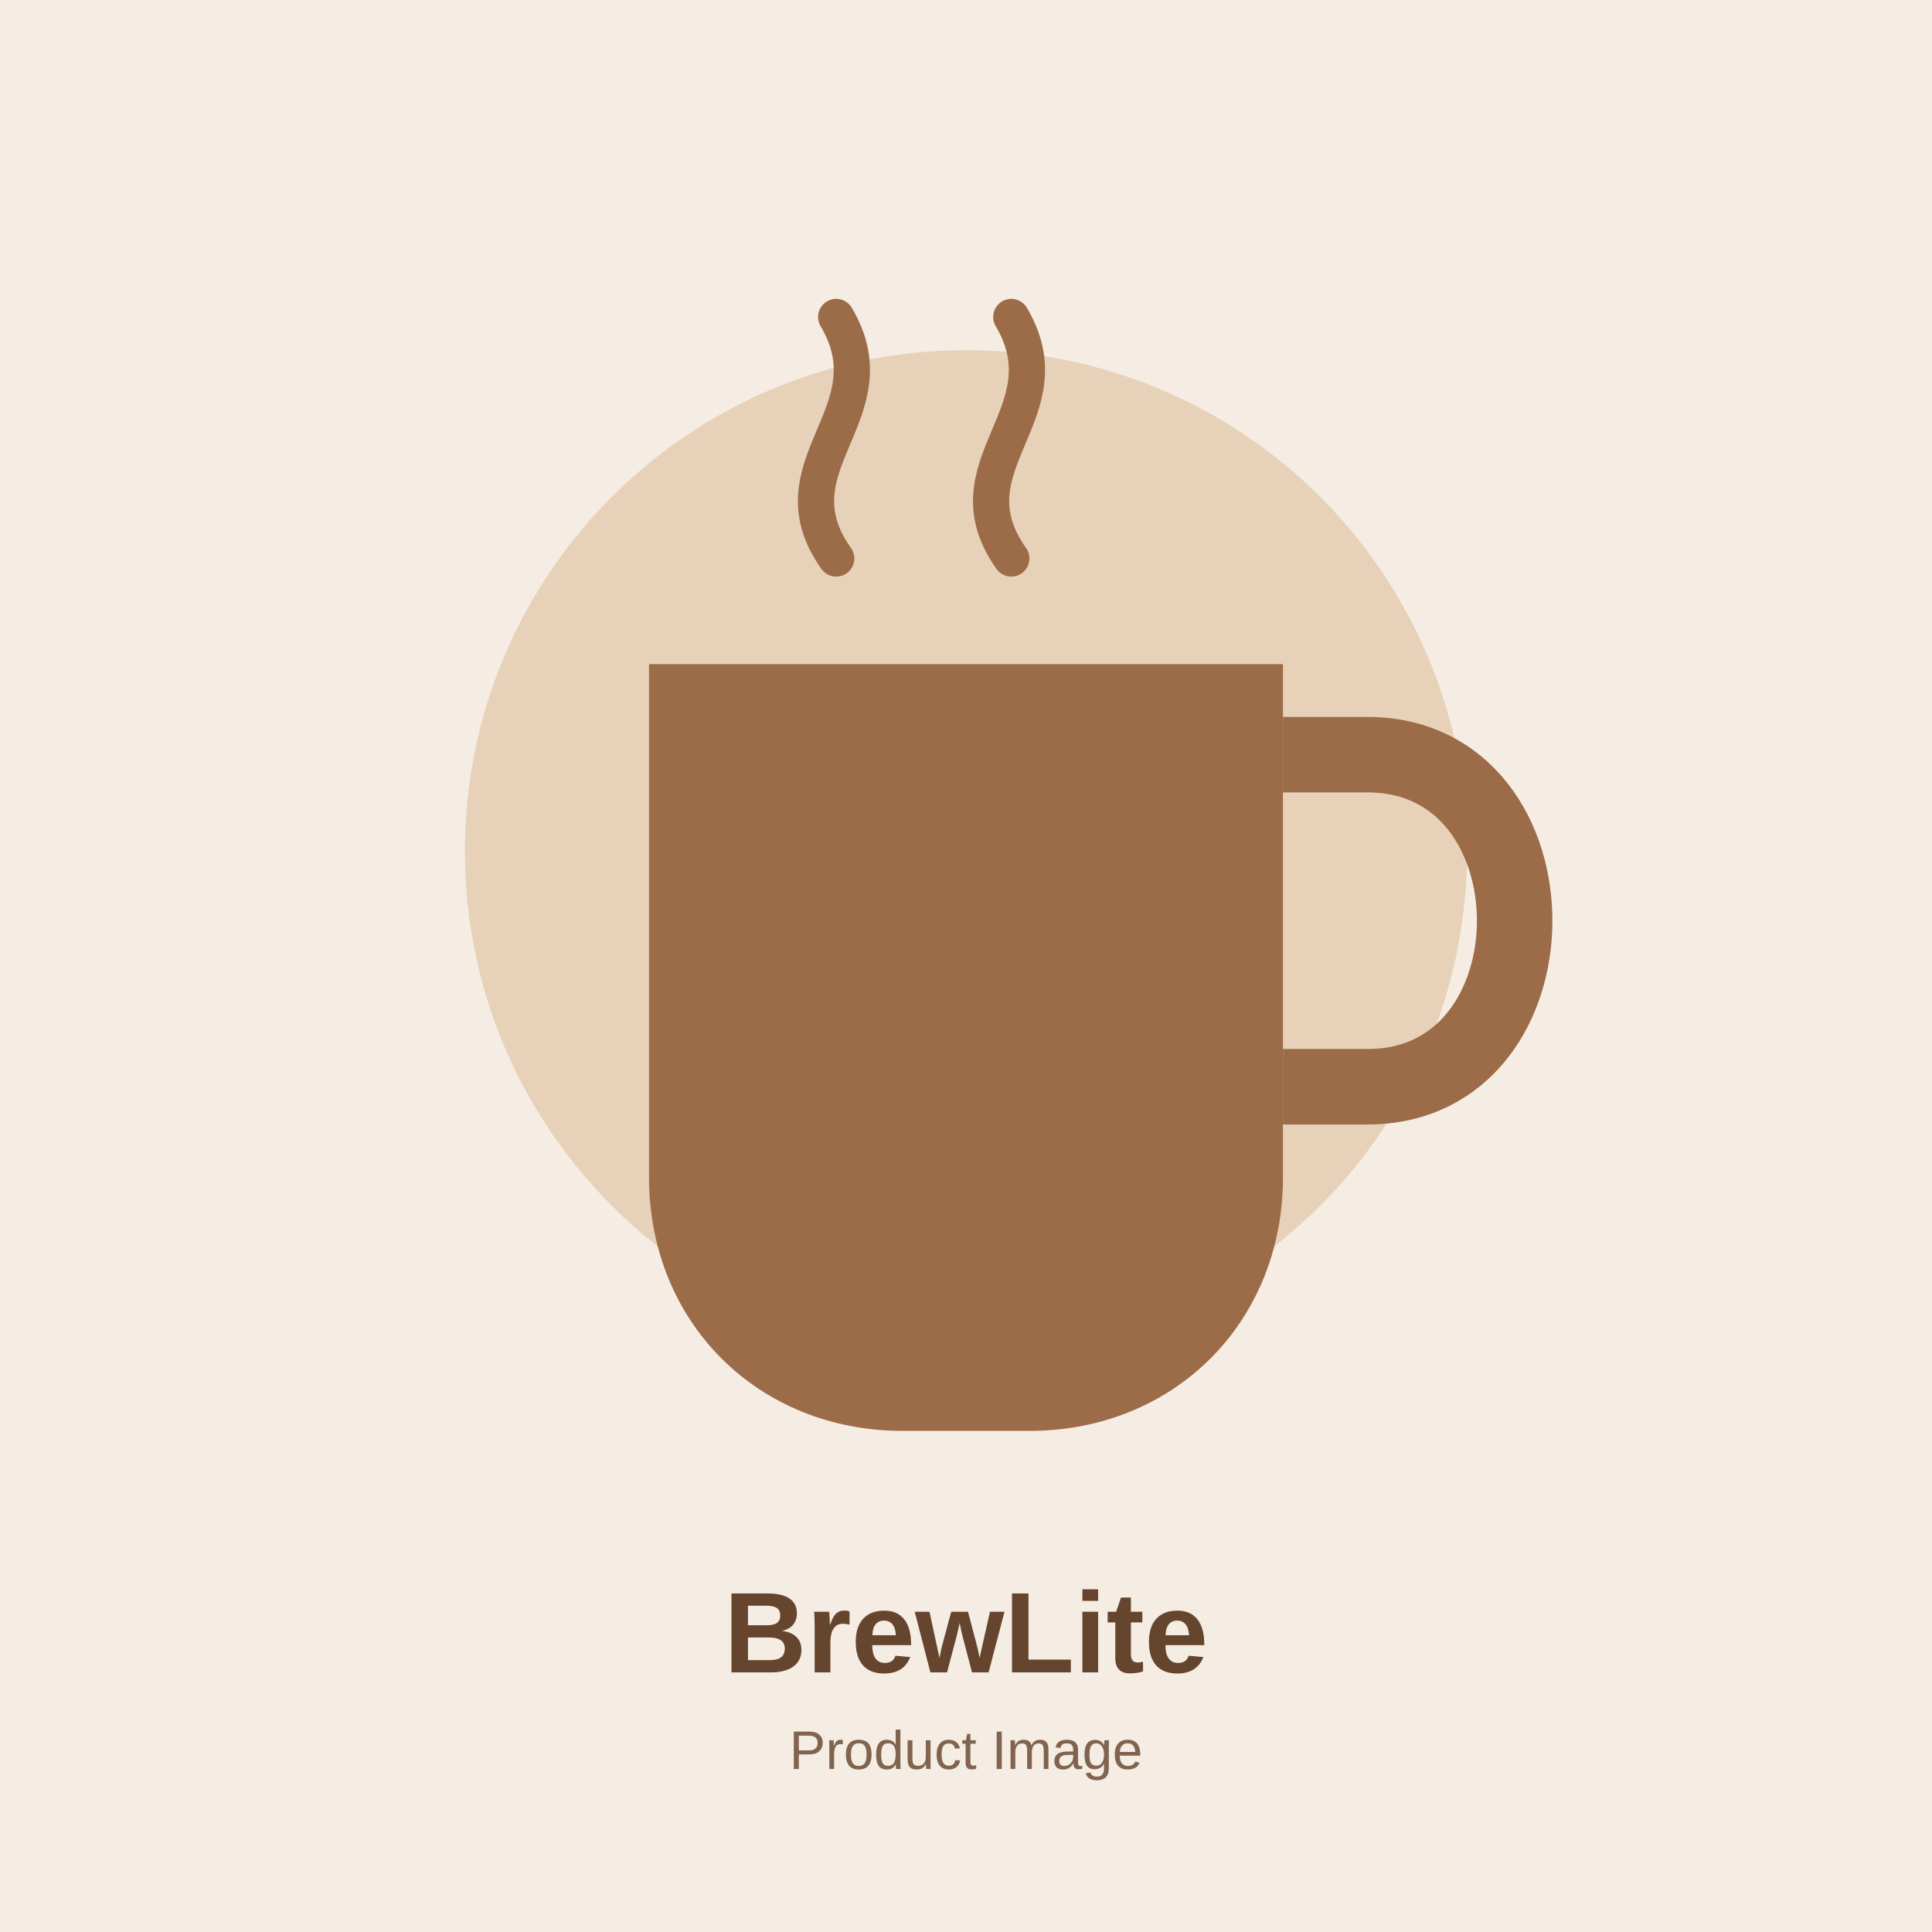
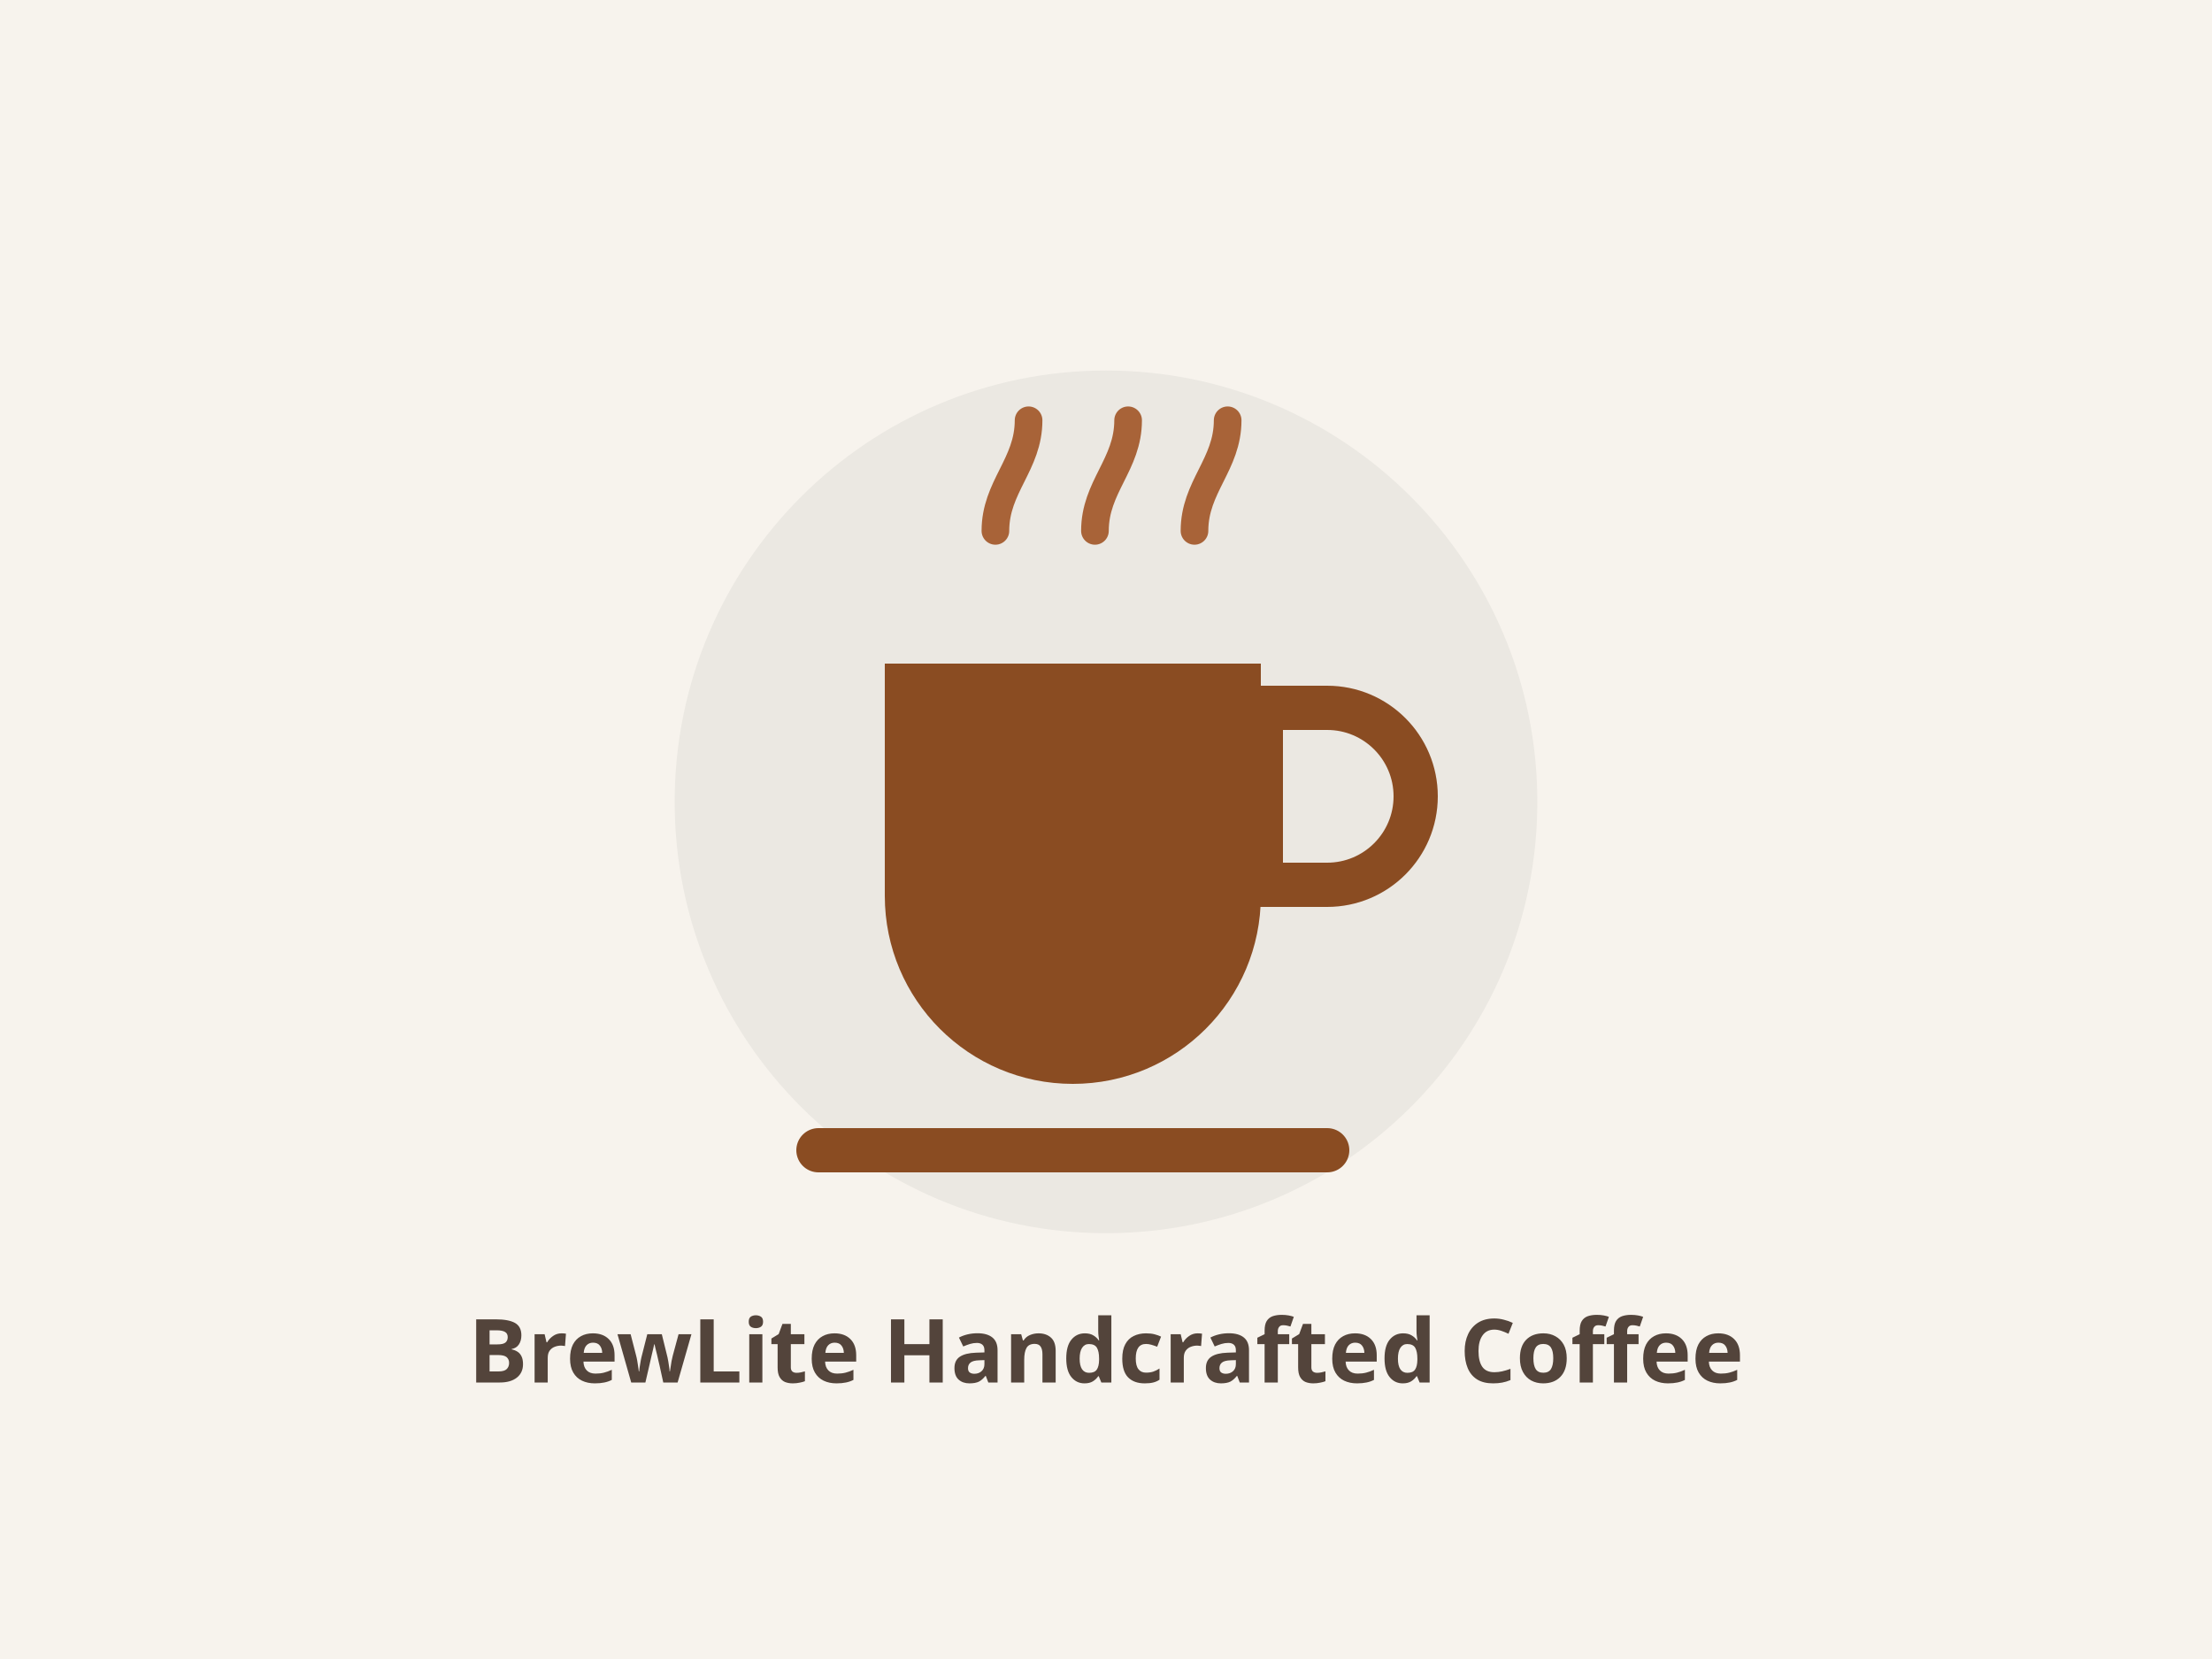
- <svg xmlns="http://www.w3.org/2000/svg" width="640" height="640" viewBox="0 0 640 640">
-   <rect width="640" height="640" fill="#F5EDE3" />
-   <circle cx="320" cy="282" r="166" fill="#E7D2B9" />
-   <path d="M215 220h210v170c0 48-36 84-84 84h-42c-48 0-84-36-84-84V220z" fill="#9C6B48" />
-   <path d="M425 250h28c65 0 65 110 0 110h-28" fill="none" stroke="#9C6B48" stroke-width="25" />
-   <path d="M277 185c-22-31 19-48 0-80M335 185c-22-31 19-48 0-80" fill="none" stroke="#9C6B48" stroke-width="12" stroke-linecap="round" />
-   <text x="320" y="554" font-family="Arial, sans-serif" font-size="38" font-weight="bold" fill="#65452E" text-anchor="middle">
-     BrewLite
-   </text>
-   <text x="320" y="586" font-family="Arial, sans-serif" font-size="18" fill="#80644F" text-anchor="middle">
-     Product Image
-   </text>
+ <svg xmlns="http://www.w3.org/2000/svg" viewBox="0 0 400 300" fill="none">
+   <rect width="400" height="300" fill="#F7F3ED" />
+   <circle cx="200" cy="145" r="78" fill="#EBE8E2" />
+   <path d="M160 120H228V162C228 180.778 212.778 196 194 196C175.222 196 160 180.778 160 162V120Z" fill="#8A4C22" />
+   <path d="M228 128H240C248.837 128 256 135.163 256 144C256 152.837 248.837 160 240 160H228V128Z" stroke="#8A4C22" stroke-width="8" />
+   <path d="M148 208H240" stroke="#8A4C22" stroke-width="8" stroke-linecap="round" />
+   <path d="M180 96C180 88 186 84 186 76" stroke="#A86338" stroke-width="5" stroke-linecap="round" />
+   <path d="M198 96C198 88 204 84 204 76" stroke="#A86338" stroke-width="5" stroke-linecap="round" />
+   <path d="M216 96C216 88 222 84 222 76" stroke="#A86338" stroke-width="5" stroke-linecap="round" />
+   <text x="200" y="250" text-anchor="middle" fill="#53443B" font-family="sans-serif" font-size="16" font-weight="600">BrewLite Handcrafted Coffee</text>
</svg>
